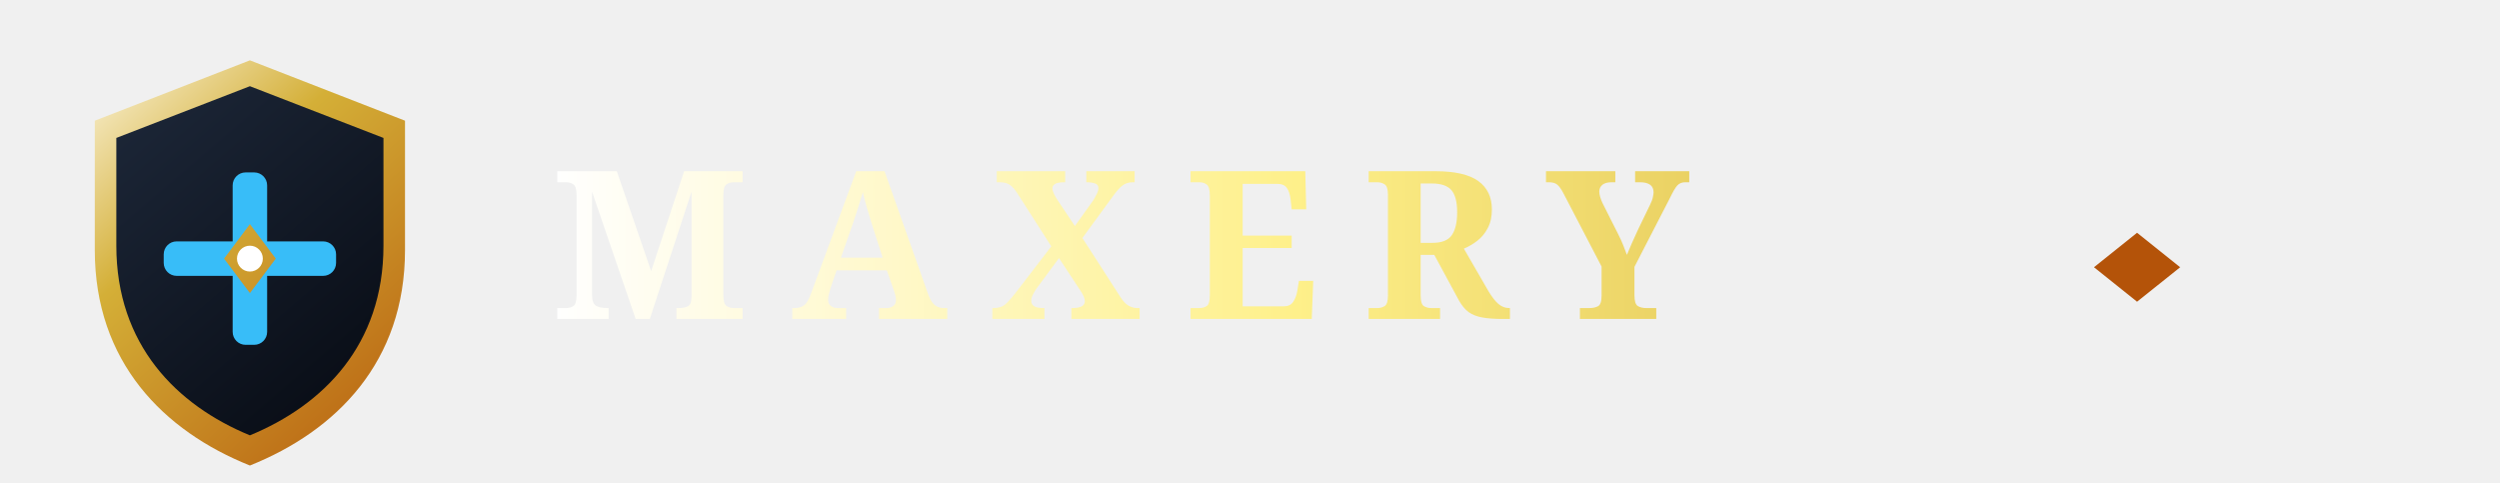
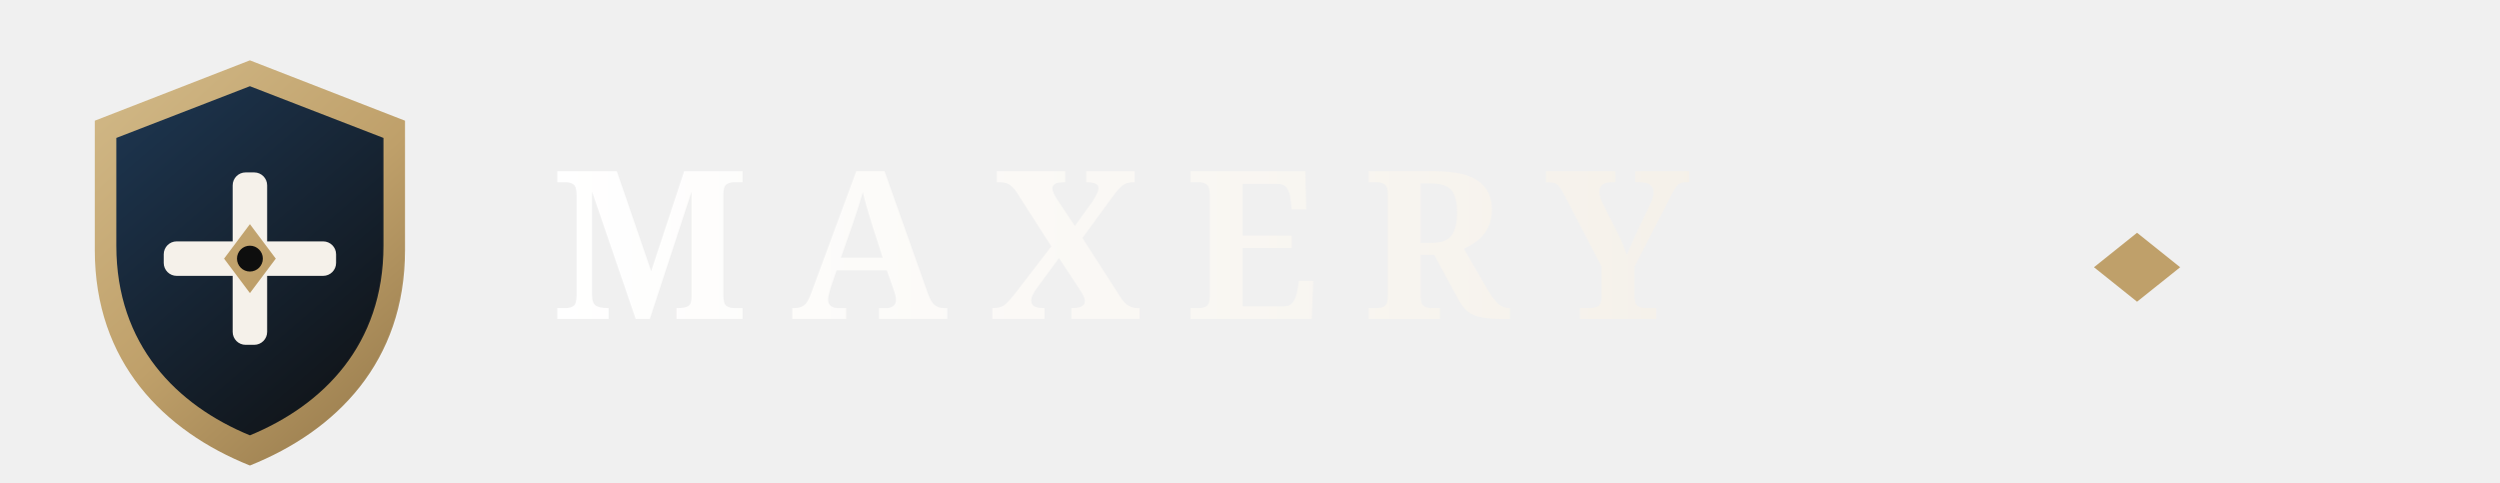
<svg xmlns="http://www.w3.org/2000/svg" width="290" height="56" viewBox="0 0 290 56" fill="none">
  <defs>
-     <linearGradient id="crestGold" x1="4" y1="4" x2="48" y2="52" gradientUnits="userSpaceOnUse">
-       <stop offset="0%" stop-color="#fffbeb" />
-       <stop offset="35%" stop-color="#d4af37" />
-       <stop offset="100%" stop-color="#b45309" />
+     <linearGradient id="crestMutedGold" x1="4" y1="4" x2="48" y2="52" gradientUnits="userSpaceOnUse">
+       <stop offset="0%" stop-color="#D4BC8B" />
+       <stop offset="50%" stop-color="#BFA06A" />
+       <stop offset="100%" stop-color="#8C7043" />
    </linearGradient>
-     <linearGradient id="crestObsidian" x1="8" y1="6" x2="44" y2="48" gradientUnits="userSpaceOnUse">
-       <stop offset="0%" stop-color="#1e293b" />
-       <stop offset="100%" stop-color="#05080f" />
+     <linearGradient id="crestNavy" x1="8" y1="6" x2="44" y2="48" gradientUnits="userSpaceOnUse">
+       <stop offset="0%" stop-color="#1E3854" />
+       <stop offset="100%" stop-color="#0E0E0E" />
    </linearGradient>
-     <linearGradient id="textGold" x1="64" y1="28" x2="280" y2="28" gradientUnits="userSpaceOnUse">
-       <stop offset="0%" stop-color="#ffffff" />
-       <stop offset="40%" stop-color="#fef08a" />
-       <stop offset="85%" stop-color="#d4af37" />
-       <stop offset="100%" stop-color="#f59e0b" />
+     <linearGradient id="textIvory" x1="64" y1="28" x2="280" y2="28" gradientUnits="userSpaceOnUse">
+       <stop offset="0%" stop-color="#FFFFFF" />
+       <stop offset="60%" stop-color="#F5F1EA" />
+       <stop offset="100%" stop-color="#E2DDD2" />
    </linearGradient>
  </defs>
  <g transform="translate(4, 3)">
-     <path d="M25 4L43 11V26C43 39 35 47 25 51C15 47 7 39 7 26V11L25 4Z" fill="url(#crestGold)" />
-     <path d="M25 7L40.5 13V25.5C40.5 37 33.5 44 25 47.5C16.5 44 9.5 37 9.5 25.5V13L25 7Z" fill="url(#crestObsidian)" />
-     <rect x="23" y="17" width="4" height="20" rx="1.5" fill="#38bdf8" />
-     <rect x="15" y="25" width="20" height="4" rx="1.5" fill="#38bdf8" />
-     <polygon points="25,23 28,27 25,31 22,27" fill="url(#crestGold)" />
-     <circle cx="25" cy="27" r="1.5" fill="#ffffff" />
+     <path d="M25 4L43 11V26C43 39 35 47 25 51C15 47 7 39 7 26V11L25 4Z" fill="url(#crestMutedGold)" />
+     <path d="M25 7L40.5 13V25.5C40.5 37 33.5 44 25 47.5C16.5 44 9.5 37 9.5 25.5V13L25 7Z" fill="url(#crestNavy)" />
+     <rect x="23" y="17" width="4" height="20" rx="1.5" fill="#F5F1EA" />
+     <rect x="15" y="25" width="20" height="4" rx="1.5" fill="#F5F1EA" />
+     <polygon points="25,23 28,27 25,31 22,27" fill="url(#crestMutedGold)" />
+     <circle cx="25" cy="27" r="1.5" fill="#0E0E0E" />
  </g>
-   <text x="64" y="37" font-family="'Cinzel', 'Plus Jakarta Sans', serif" font-size="24" font-weight="800" letter-spacing="5" fill="url(#textGold)">
+   <text x="64" y="37" font-family="'Cinzel', 'Plus Jakarta Sans', serif" font-size="24" font-weight="700" letter-spacing="5" fill="url(#textIvory)">
    MAXERY
  </text>
-   <polygon points="248,27 253,31 248,35 243,31" fill="url(#crestGold)" />
+   <polygon points="248,27 253,31 248,35 243,31" fill="#BFA06A" />
</svg>
